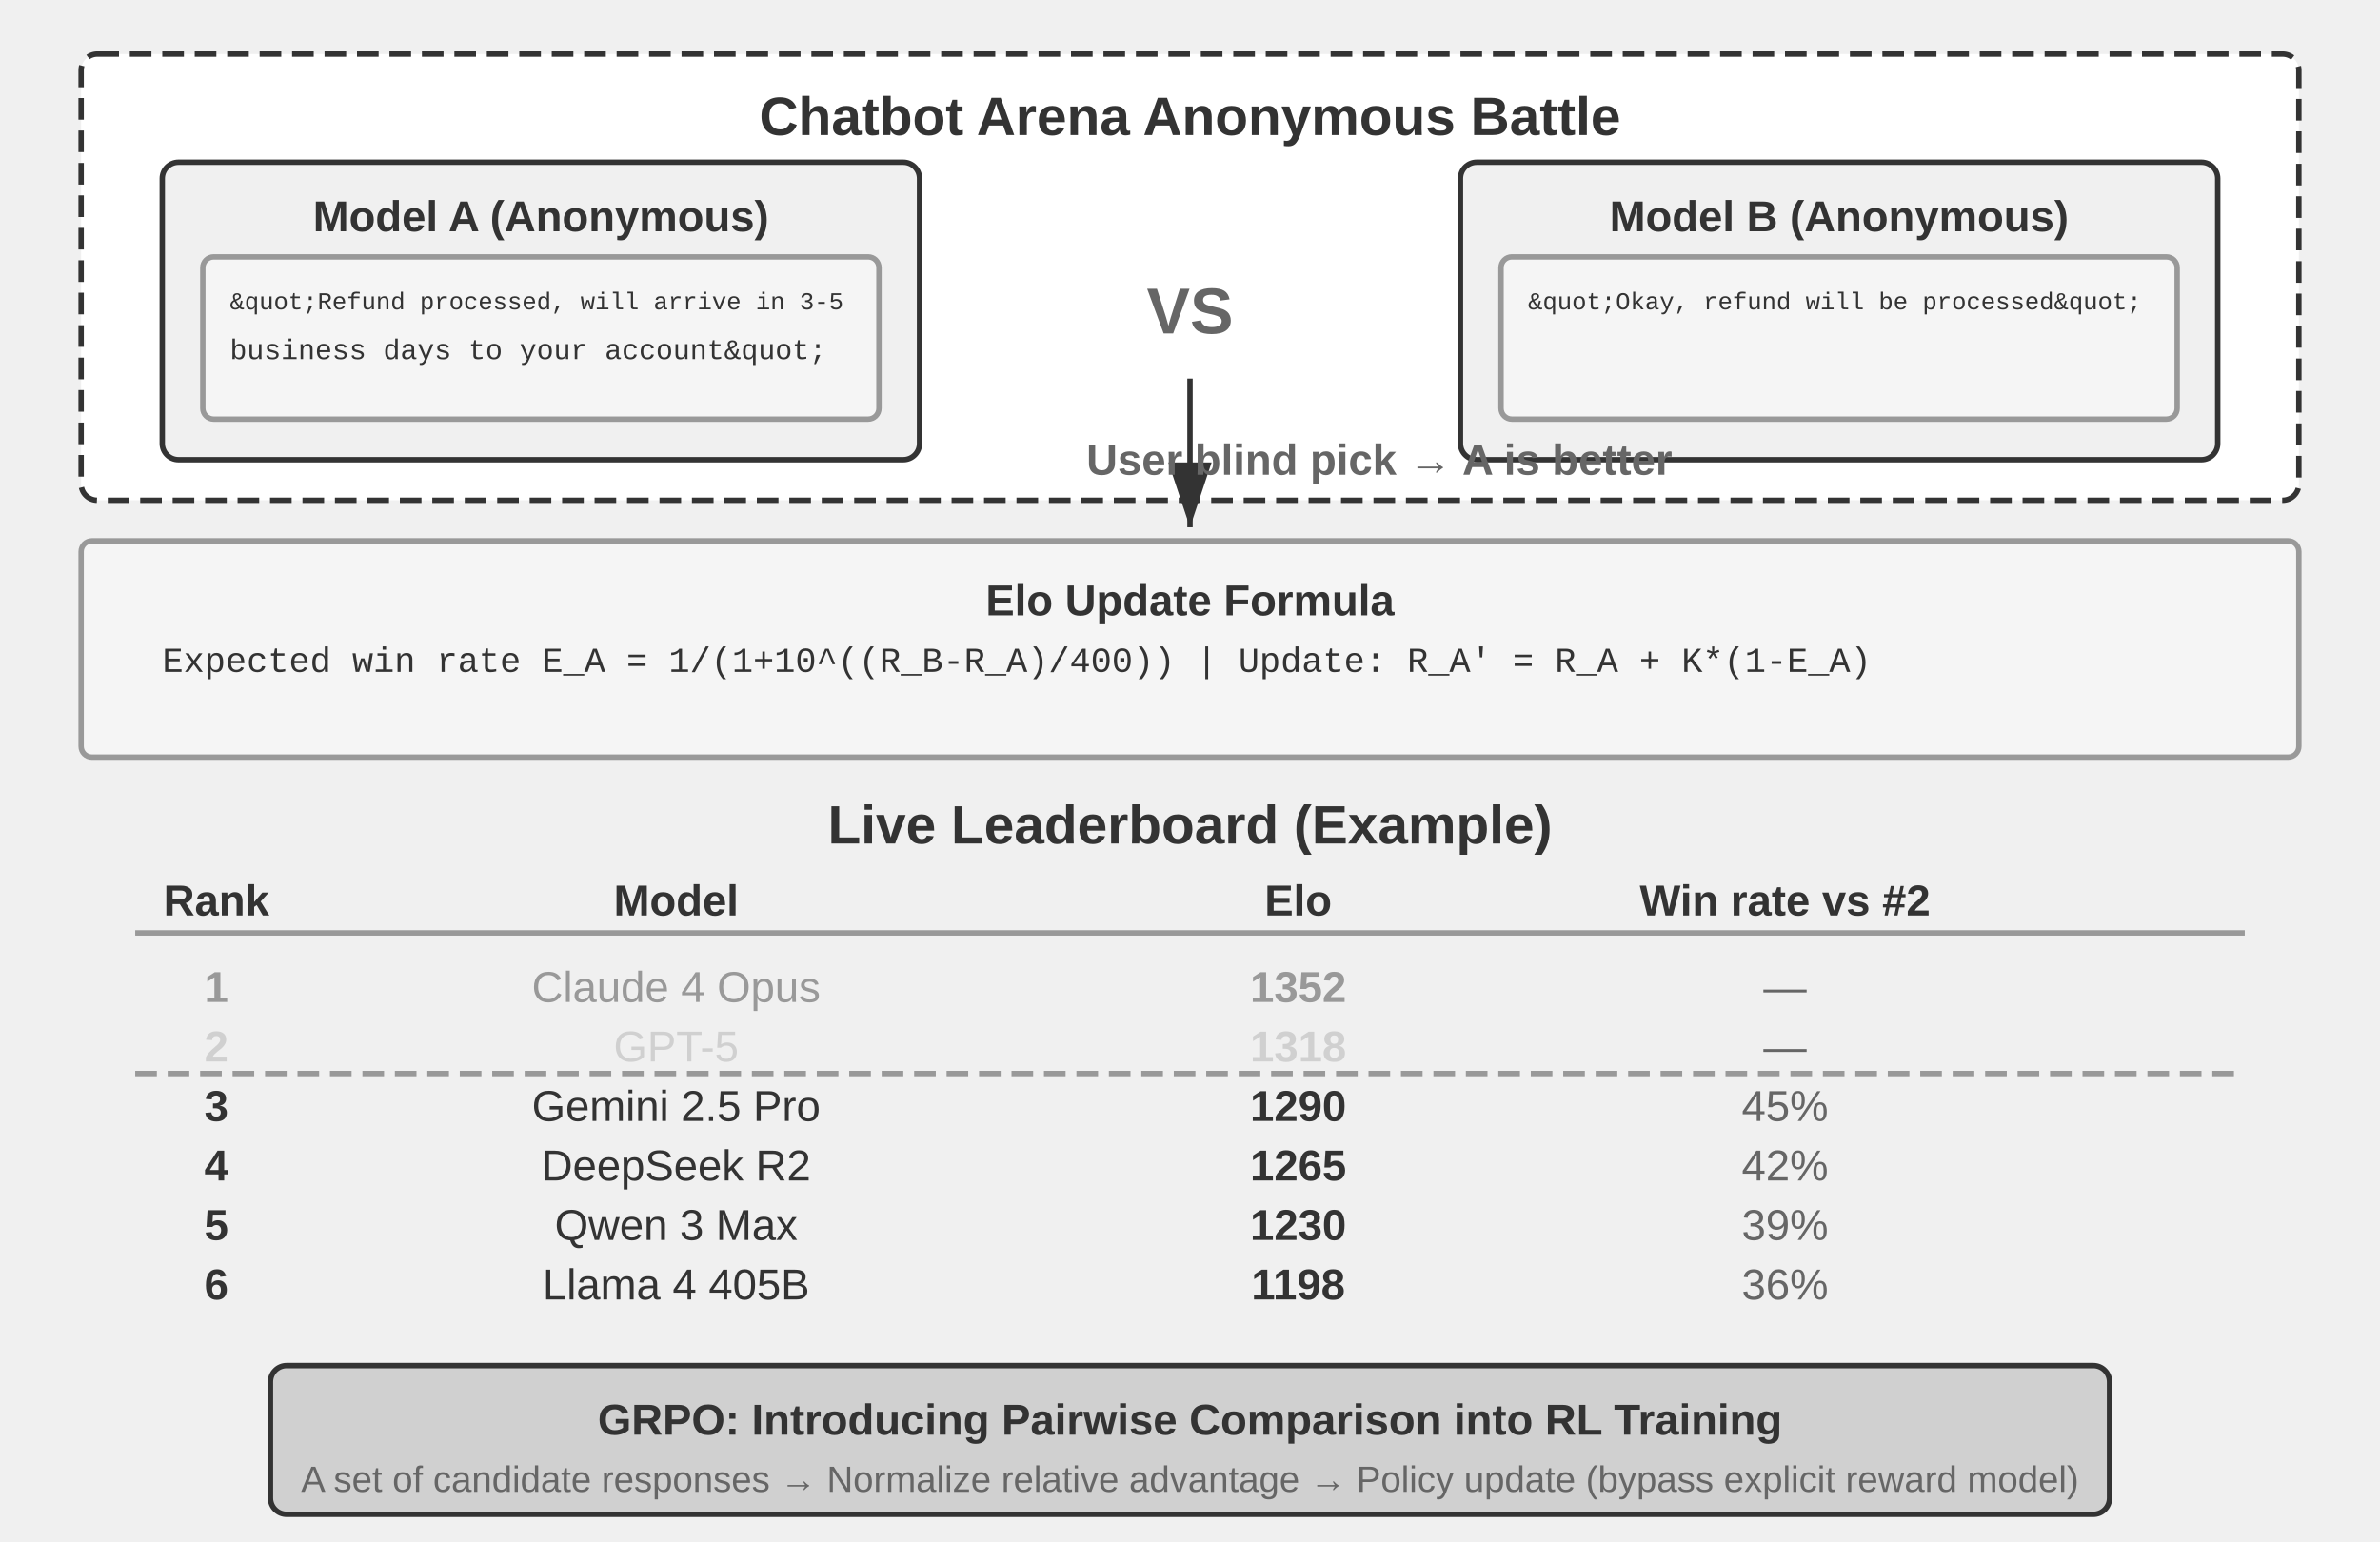
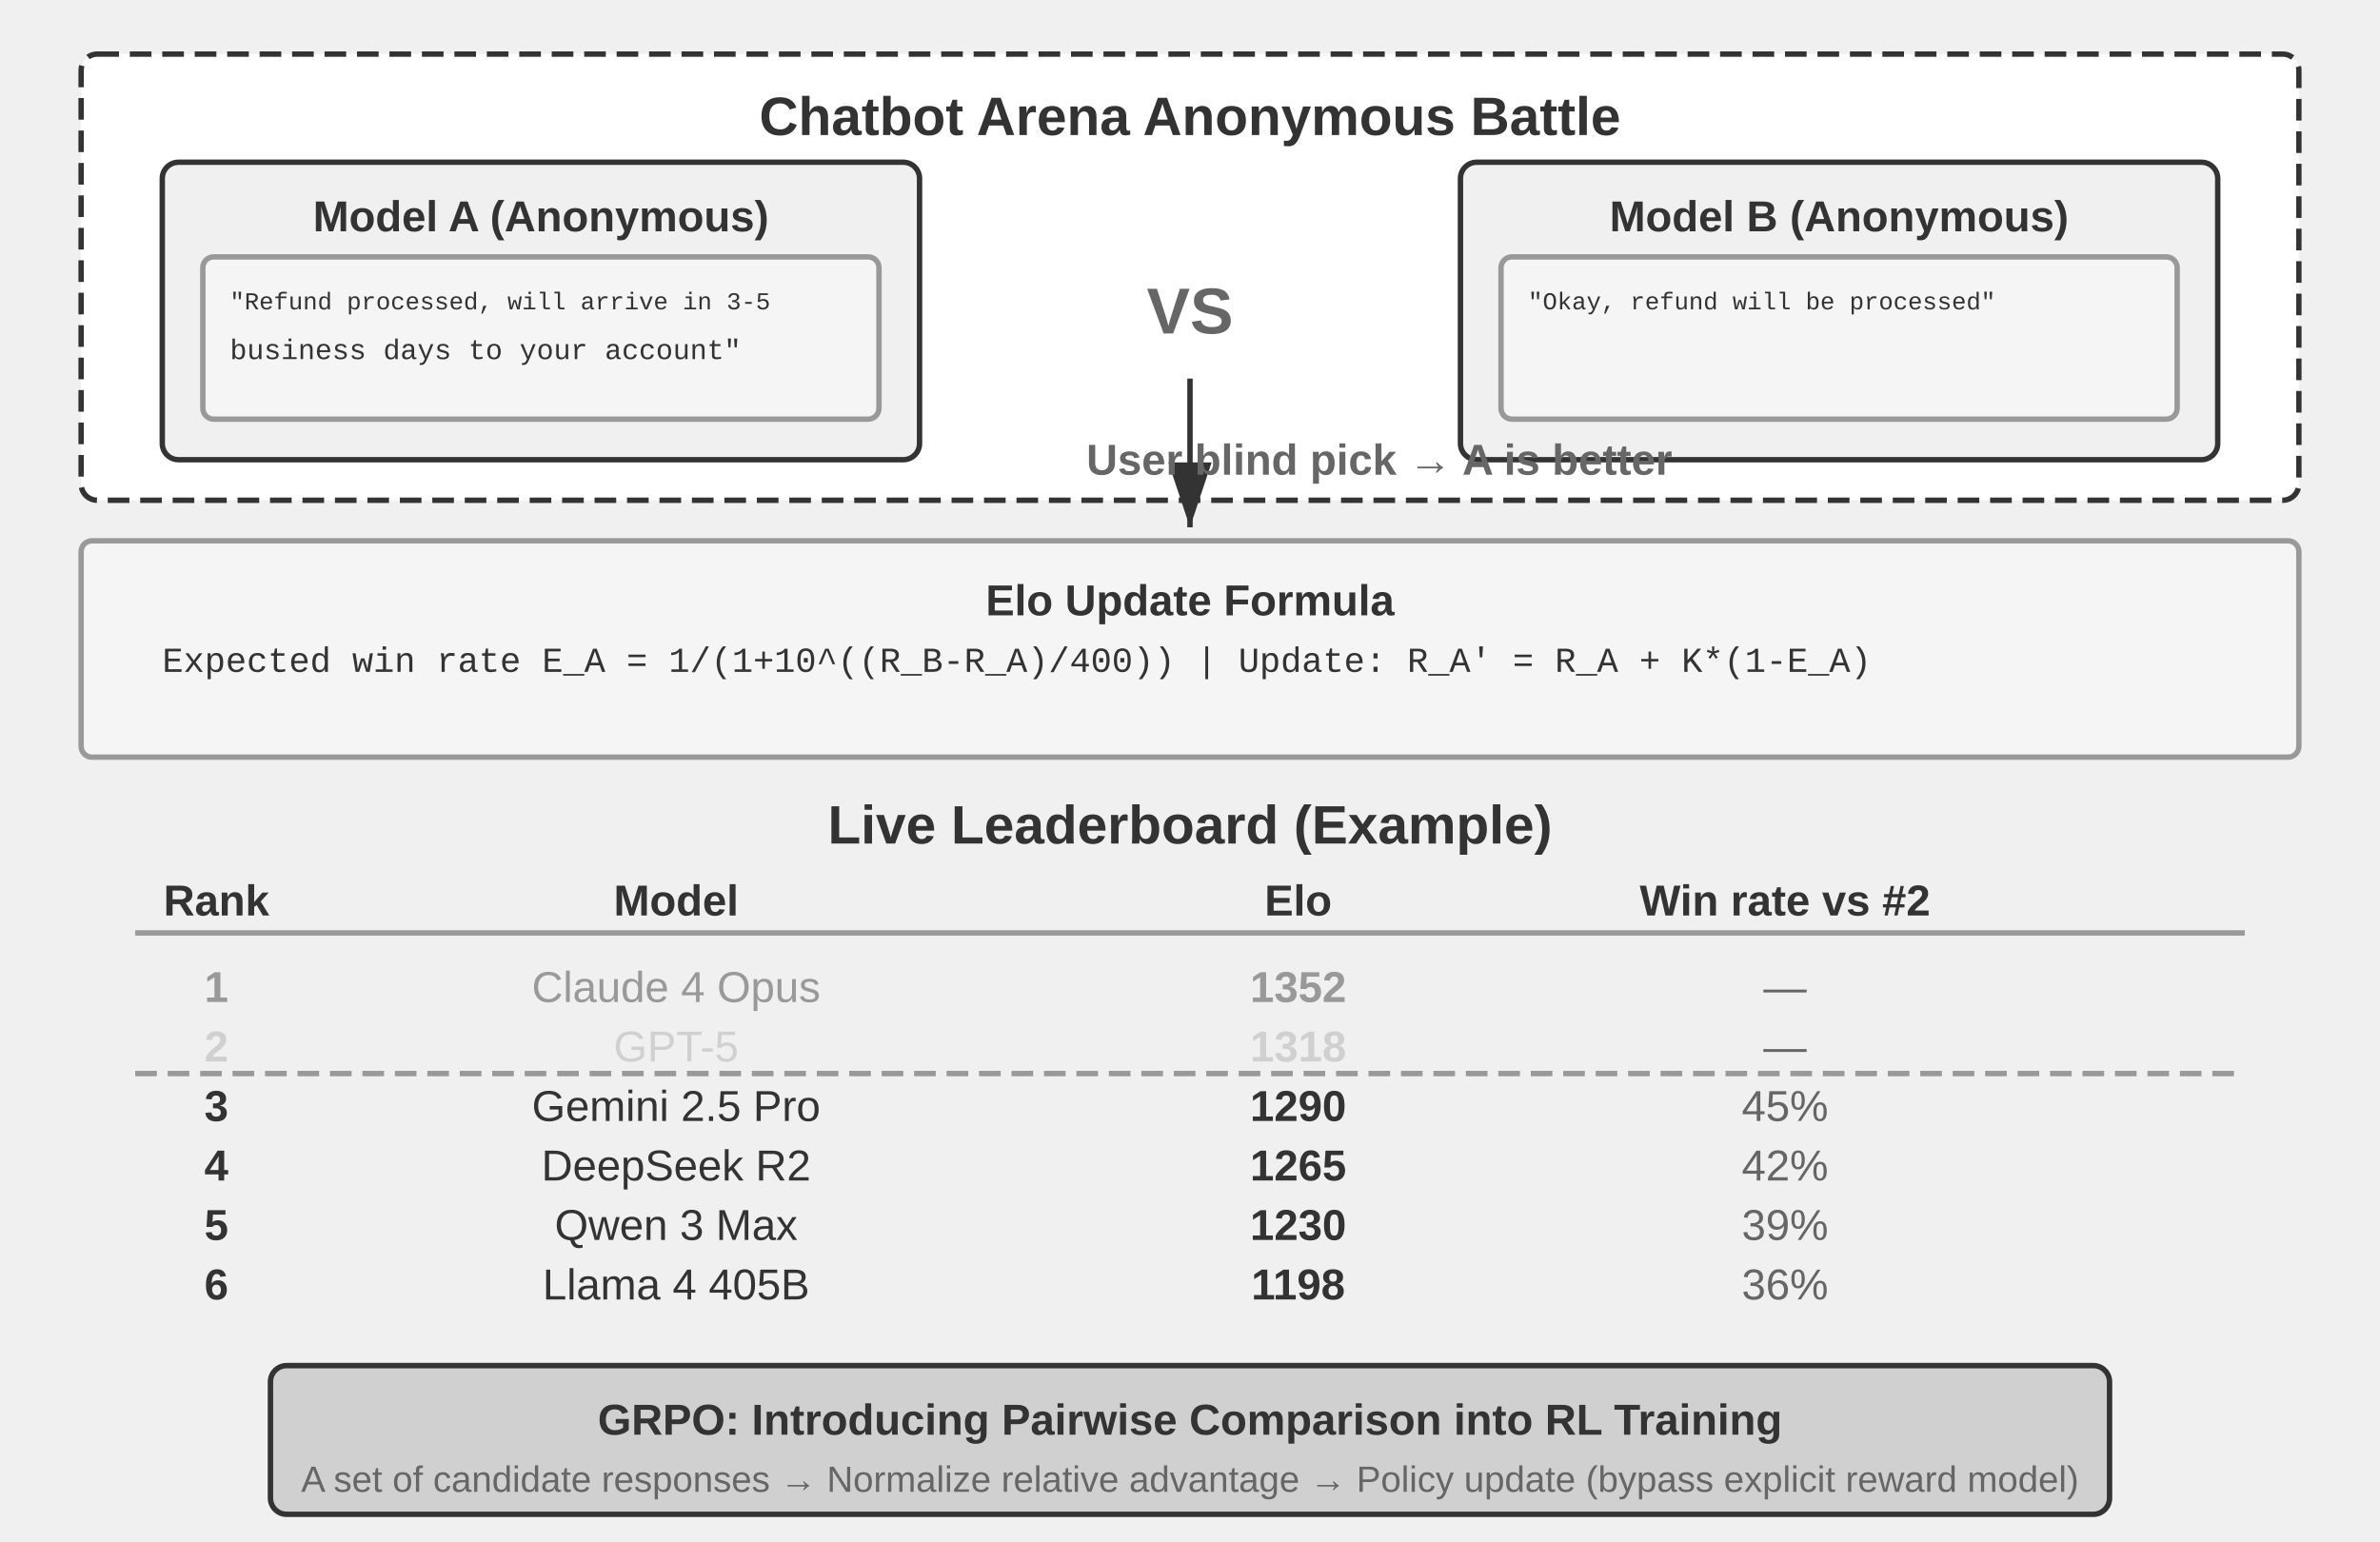
<svg xmlns="http://www.w3.org/2000/svg" viewBox="0 40 880 570" width="880" height="570" style="background:#ffffff">
  <defs>
    <marker id="ah" markerWidth="12" markerHeight="8" refX="12" refY="4" orient="auto">
      <polygon points="0 0, 12 4, 0 8" fill="#333333" />
    </marker>
    <marker id="ah-light" markerWidth="12" markerHeight="8" refX="12" refY="4" orient="auto">
      <polygon points="0 0, 12 4, 0 8" fill="#999999" />
    </marker>
  </defs>
  <rect x="30" y="60" width="820" height="165" rx="6" fill="#ffffff" stroke="#333333" stroke-width="2" stroke-dasharray="8,4" />
  <text x="440" y="83" font-family="Arial, 'Helvetica Neue', Helvetica, 'PingFang SC', 'Microsoft YaHei', sans-serif" font-size="20" fill="#333333" text-anchor="middle" dominant-baseline="central" font-weight="bold">Chatbot Arena Anonymous Battle</text>
  <rect x="60" y="100" width="280" height="110" rx="6" fill="#f0f0f0" stroke="#333333" stroke-width="2" />
  <text x="200" y="120" font-family="Arial, 'Helvetica Neue', Helvetica, 'PingFang SC', 'Microsoft YaHei', sans-serif" font-size="16" fill="#333333" text-anchor="middle" dominant-baseline="central" font-weight="bold">Model A (Anonymous)</text>
  <rect x="75" y="135" width="250" height="60" rx="4" fill="#f5f5f5" stroke="#999999" stroke-width="2" />
-   <text x="85" y="152" font-family="'Courier New', Courier, monospace" font-size="9" fill="#333333" text-anchor="start" dominant-baseline="central">&amp;quot;Refund processed, will arrive in 3-5</text>
-   <text x="85" y="170" font-family="'Courier New', Courier, monospace" font-size="10.5" fill="#333333" text-anchor="start" dominant-baseline="central"> business days to your account&amp;quot;</text>
+   <text x="85" y="152" font-family="'Courier New', Courier, monospace" font-size="9" fill="#333333" text-anchor="start" dominant-baseline="central">"Refund processed, will arrive in 3-5</text>
+   <text x="85" y="170" font-family="'Courier New', Courier, monospace" font-size="10.5" fill="#333333" text-anchor="start" dominant-baseline="central"> business days to your account"</text>
  <text x="440" y="155" font-family="Arial, 'Helvetica Neue', Helvetica, 'PingFang SC', 'Microsoft YaHei', sans-serif" font-size="24" fill="#666666" text-anchor="middle" dominant-baseline="central" font-weight="bold">VS</text>
  <rect x="540" y="100" width="280" height="110" rx="6" fill="#f0f0f0" stroke="#333333" stroke-width="2" />
  <text x="680" y="120" font-family="Arial, 'Helvetica Neue', Helvetica, 'PingFang SC', 'Microsoft YaHei', sans-serif" font-size="16" fill="#333333" text-anchor="middle" dominant-baseline="central" font-weight="bold">Model B (Anonymous)</text>
  <rect x="555" y="135" width="250" height="60" rx="4" fill="#f5f5f5" stroke="#999999" stroke-width="2" />
-   <text x="565" y="152" font-family="'Courier New', Courier, monospace" font-size="9" fill="#333333" text-anchor="start" dominant-baseline="central">&amp;quot;Okay, refund will be processed&amp;quot;</text>
+   <text x="565" y="152" font-family="'Courier New', Courier, monospace" font-size="9" fill="#333333" text-anchor="start" dominant-baseline="central">"Okay, refund will be processed"</text>
  <text x="565" y="170" font-family="'Courier New', Courier, monospace" font-size="12" fill="#333333" text-anchor="start" dominant-baseline="central" />
  <line x1="440" y1="180" x2="440" y2="235" stroke="#333333" stroke-width="2" marker-end="url(#ah)" />
  <text x="510" y="210" font-family="Arial, 'Helvetica Neue', Helvetica, 'PingFang SC', 'Microsoft YaHei', sans-serif" font-size="16" fill="#666666" text-anchor="middle" dominant-baseline="central" font-weight="bold">User blind pick → A is better</text>
  <rect x="30" y="240" width="820" height="80" rx="4" fill="#f5f5f5" stroke="#999999" stroke-width="2" />
  <text x="440" y="262" font-family="Arial, 'Helvetica Neue', Helvetica, 'PingFang SC', 'Microsoft YaHei', sans-serif" font-size="16" fill="#333333" text-anchor="middle" dominant-baseline="central" font-weight="bold">Elo Update Formula</text>
  <text x="60" y="285" font-family="'Courier New', Courier, monospace" font-size="13" fill="#333333" text-anchor="start" dominant-baseline="central">Expected win rate E_A = 1/(1+10^((R_B-R_A)/400))   |   Update: R_A' = R_A + K*(1-E_A)</text>
  <text x="440" y="345" font-family="Arial, 'Helvetica Neue', Helvetica, 'PingFang SC', 'Microsoft YaHei', sans-serif" font-size="20" fill="#333333" text-anchor="middle" dominant-baseline="central" font-weight="bold">Live Leaderboard (Example)</text>
  <text x="80" y="373" font-family="Arial, 'Helvetica Neue', Helvetica, 'PingFang SC', 'Microsoft YaHei', sans-serif" font-size="16" fill="#333333" text-anchor="middle" dominant-baseline="central" font-weight="bold">Rank</text>
  <text x="250" y="373" font-family="Arial, 'Helvetica Neue', Helvetica, 'PingFang SC', 'Microsoft YaHei', sans-serif" font-size="16" fill="#333333" text-anchor="middle" dominant-baseline="central" font-weight="bold">Model</text>
  <text x="480" y="373" font-family="Arial, 'Helvetica Neue', Helvetica, 'PingFang SC', 'Microsoft YaHei', sans-serif" font-size="16" fill="#333333" text-anchor="middle" dominant-baseline="central" font-weight="bold">Elo</text>
  <text x="660" y="373" font-family="Arial, 'Helvetica Neue', Helvetica, 'PingFang SC', 'Microsoft YaHei', sans-serif" font-size="16" fill="#333333" text-anchor="middle" dominant-baseline="central" font-weight="bold">Win rate vs #2</text>
  <line x1="50" y1="385" x2="830" y2="385" stroke="#999999" stroke-width="2" />
  <text x="80" y="405" font-family="Arial, 'Helvetica Neue', Helvetica, 'PingFang SC', 'Microsoft YaHei', sans-serif" font-size="16" fill="#999999" text-anchor="middle" dominant-baseline="central" font-weight="bold">1</text>
  <text x="250" y="405" font-family="Arial, 'Helvetica Neue', Helvetica, 'PingFang SC', 'Microsoft YaHei', sans-serif" font-size="16" fill="#999999" text-anchor="middle" dominant-baseline="central" font-weight="normal">Claude 4 Opus</text>
  <text x="480" y="405" font-family="Arial, 'Helvetica Neue', Helvetica, 'PingFang SC', 'Microsoft YaHei', sans-serif" font-size="16" fill="#999999" text-anchor="middle" dominant-baseline="central" font-weight="bold">1352</text>
  <text x="660" y="405" font-family="Arial, 'Helvetica Neue', Helvetica, 'PingFang SC', 'Microsoft YaHei', sans-serif" font-size="16" fill="#666666" text-anchor="middle" dominant-baseline="central" font-weight="normal">—</text>
  <text x="80" y="427" font-family="Arial, 'Helvetica Neue', Helvetica, 'PingFang SC', 'Microsoft YaHei', sans-serif" font-size="16" fill="#d0d0d0" text-anchor="middle" dominant-baseline="central" font-weight="bold">2</text>
  <text x="250" y="427" font-family="Arial, 'Helvetica Neue', Helvetica, 'PingFang SC', 'Microsoft YaHei', sans-serif" font-size="16" fill="#d0d0d0" text-anchor="middle" dominant-baseline="central" font-weight="normal">GPT-5</text>
  <text x="480" y="427" font-family="Arial, 'Helvetica Neue', Helvetica, 'PingFang SC', 'Microsoft YaHei', sans-serif" font-size="16" fill="#d0d0d0" text-anchor="middle" dominant-baseline="central" font-weight="bold">1318</text>
  <text x="660" y="427" font-family="Arial, 'Helvetica Neue', Helvetica, 'PingFang SC', 'Microsoft YaHei', sans-serif" font-size="16" fill="#666666" text-anchor="middle" dominant-baseline="central" font-weight="normal">—</text>
  <text x="80" y="449" font-family="Arial, 'Helvetica Neue', Helvetica, 'PingFang SC', 'Microsoft YaHei', sans-serif" font-size="16" fill="#333333" text-anchor="middle" dominant-baseline="central" font-weight="bold">3</text>
  <text x="250" y="449" font-family="Arial, 'Helvetica Neue', Helvetica, 'PingFang SC', 'Microsoft YaHei', sans-serif" font-size="16" fill="#333333" text-anchor="middle" dominant-baseline="central" font-weight="normal">Gemini 2.5 Pro</text>
  <text x="480" y="449" font-family="Arial, 'Helvetica Neue', Helvetica, 'PingFang SC', 'Microsoft YaHei', sans-serif" font-size="16" fill="#333333" text-anchor="middle" dominant-baseline="central" font-weight="bold">1290</text>
  <text x="660" y="449" font-family="Arial, 'Helvetica Neue', Helvetica, 'PingFang SC', 'Microsoft YaHei', sans-serif" font-size="16" fill="#666666" text-anchor="middle" dominant-baseline="central" font-weight="normal">45%</text>
  <text x="80" y="471" font-family="Arial, 'Helvetica Neue', Helvetica, 'PingFang SC', 'Microsoft YaHei', sans-serif" font-size="16" fill="#333333" text-anchor="middle" dominant-baseline="central" font-weight="bold">4</text>
  <text x="250" y="471" font-family="Arial, 'Helvetica Neue', Helvetica, 'PingFang SC', 'Microsoft YaHei', sans-serif" font-size="16" fill="#333333" text-anchor="middle" dominant-baseline="central" font-weight="normal">DeepSeek R2</text>
  <text x="480" y="471" font-family="Arial, 'Helvetica Neue', Helvetica, 'PingFang SC', 'Microsoft YaHei', sans-serif" font-size="16" fill="#333333" text-anchor="middle" dominant-baseline="central" font-weight="bold">1265</text>
  <text x="660" y="471" font-family="Arial, 'Helvetica Neue', Helvetica, 'PingFang SC', 'Microsoft YaHei', sans-serif" font-size="16" fill="#666666" text-anchor="middle" dominant-baseline="central" font-weight="normal">42%</text>
  <text x="80" y="493" font-family="Arial, 'Helvetica Neue', Helvetica, 'PingFang SC', 'Microsoft YaHei', sans-serif" font-size="16" fill="#333333" text-anchor="middle" dominant-baseline="central" font-weight="bold">5</text>
  <text x="250" y="493" font-family="Arial, 'Helvetica Neue', Helvetica, 'PingFang SC', 'Microsoft YaHei', sans-serif" font-size="16" fill="#333333" text-anchor="middle" dominant-baseline="central" font-weight="normal">Qwen 3 Max</text>
  <text x="480" y="493" font-family="Arial, 'Helvetica Neue', Helvetica, 'PingFang SC', 'Microsoft YaHei', sans-serif" font-size="16" fill="#333333" text-anchor="middle" dominant-baseline="central" font-weight="bold">1230</text>
  <text x="660" y="493" font-family="Arial, 'Helvetica Neue', Helvetica, 'PingFang SC', 'Microsoft YaHei', sans-serif" font-size="16" fill="#666666" text-anchor="middle" dominant-baseline="central" font-weight="normal">39%</text>
  <text x="80" y="515" font-family="Arial, 'Helvetica Neue', Helvetica, 'PingFang SC', 'Microsoft YaHei', sans-serif" font-size="16" fill="#333333" text-anchor="middle" dominant-baseline="central" font-weight="bold">6</text>
  <text x="250" y="515" font-family="Arial, 'Helvetica Neue', Helvetica, 'PingFang SC', 'Microsoft YaHei', sans-serif" font-size="16" fill="#333333" text-anchor="middle" dominant-baseline="central" font-weight="normal">Llama 4 405B</text>
  <text x="480" y="515" font-family="Arial, 'Helvetica Neue', Helvetica, 'PingFang SC', 'Microsoft YaHei', sans-serif" font-size="16" fill="#333333" text-anchor="middle" dominant-baseline="central" font-weight="bold">1198</text>
  <text x="660" y="515" font-family="Arial, 'Helvetica Neue', Helvetica, 'PingFang SC', 'Microsoft YaHei', sans-serif" font-size="16" fill="#666666" text-anchor="middle" dominant-baseline="central" font-weight="normal">36%</text>
  <line x1="50" y1="437" x2="830" y2="437" stroke="#999999" stroke-width="2" stroke-dasharray="8,4" />
  <rect x="100" y="545" width="680" height="55" rx="6" fill="#d0d0d0" stroke="#333333" stroke-width="2" />
  <text x="440" y="565" font-family="Arial, 'Helvetica Neue', Helvetica, 'PingFang SC', 'Microsoft YaHei', sans-serif" font-size="16" fill="#333333" text-anchor="middle" dominant-baseline="central" font-weight="bold">GRPO: Introducing Pairwise Comparison into RL Training</text>
  <text x="440" y="587" font-family="Arial, 'Helvetica Neue', Helvetica, 'PingFang SC', 'Microsoft YaHei', sans-serif" font-size="13.5" fill="#666666" text-anchor="middle" dominant-baseline="central" font-weight="normal">A set of candidate responses → Normalize relative advantage → Policy update (bypass explicit reward model)</text>
</svg>
